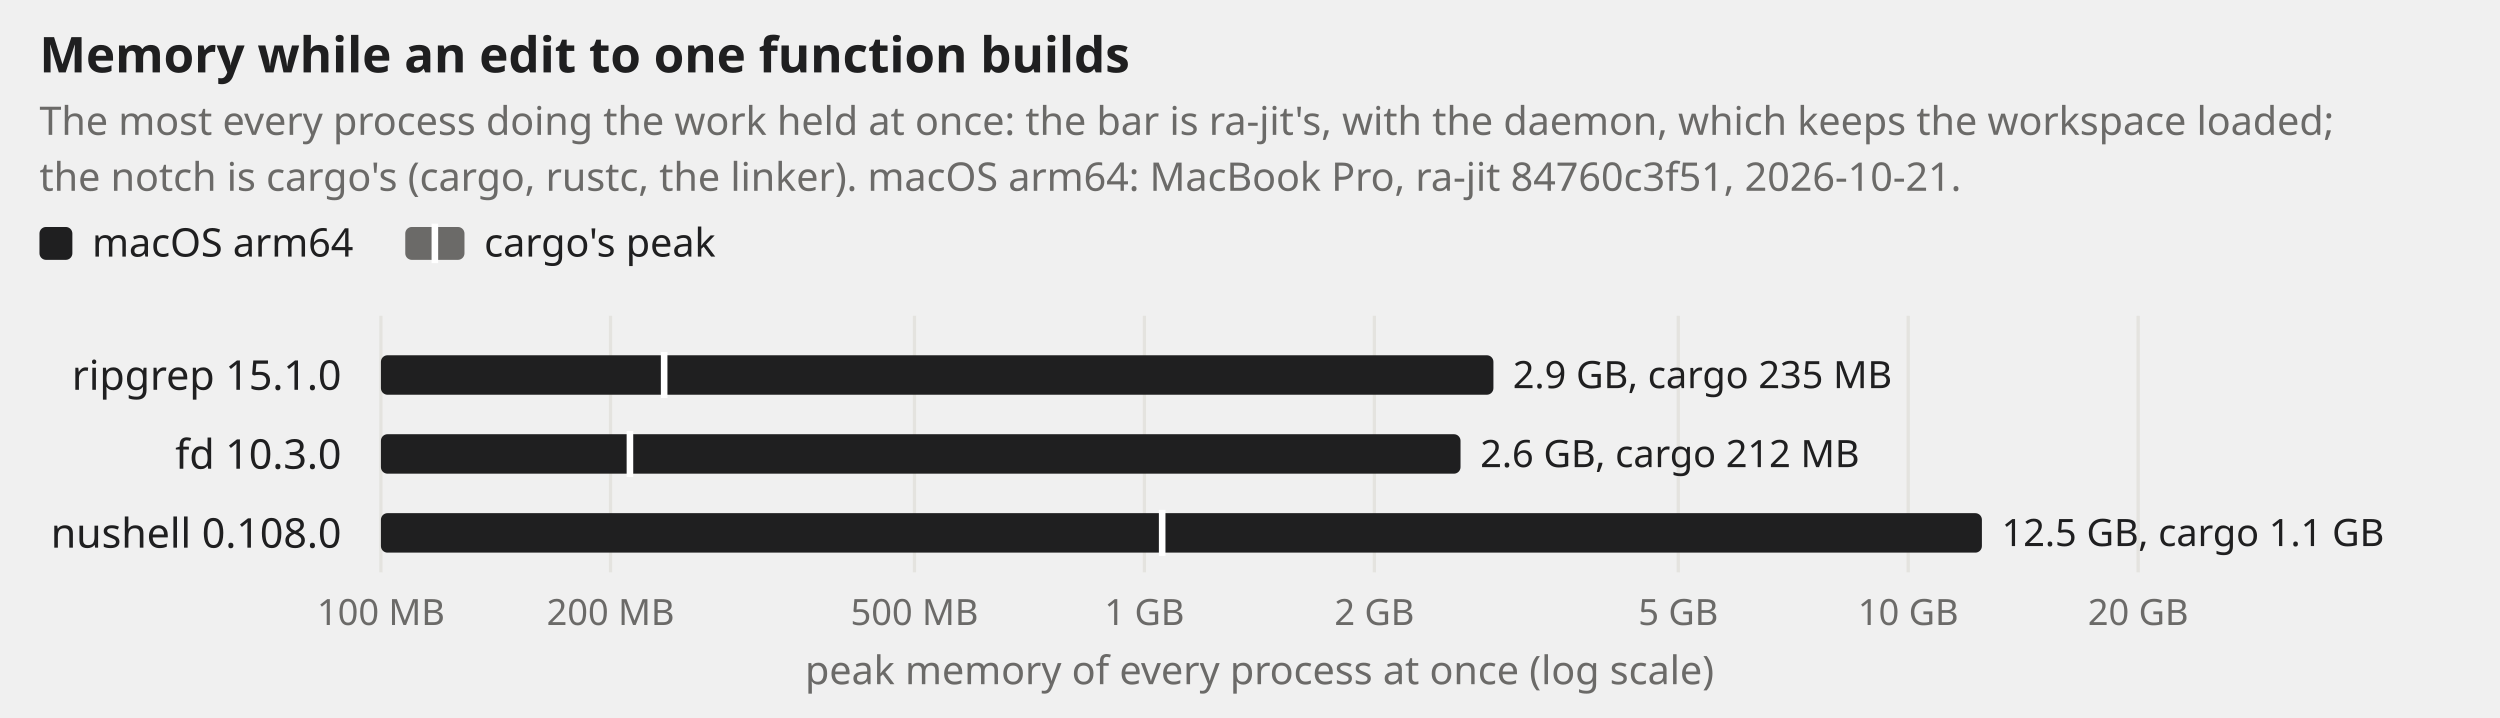
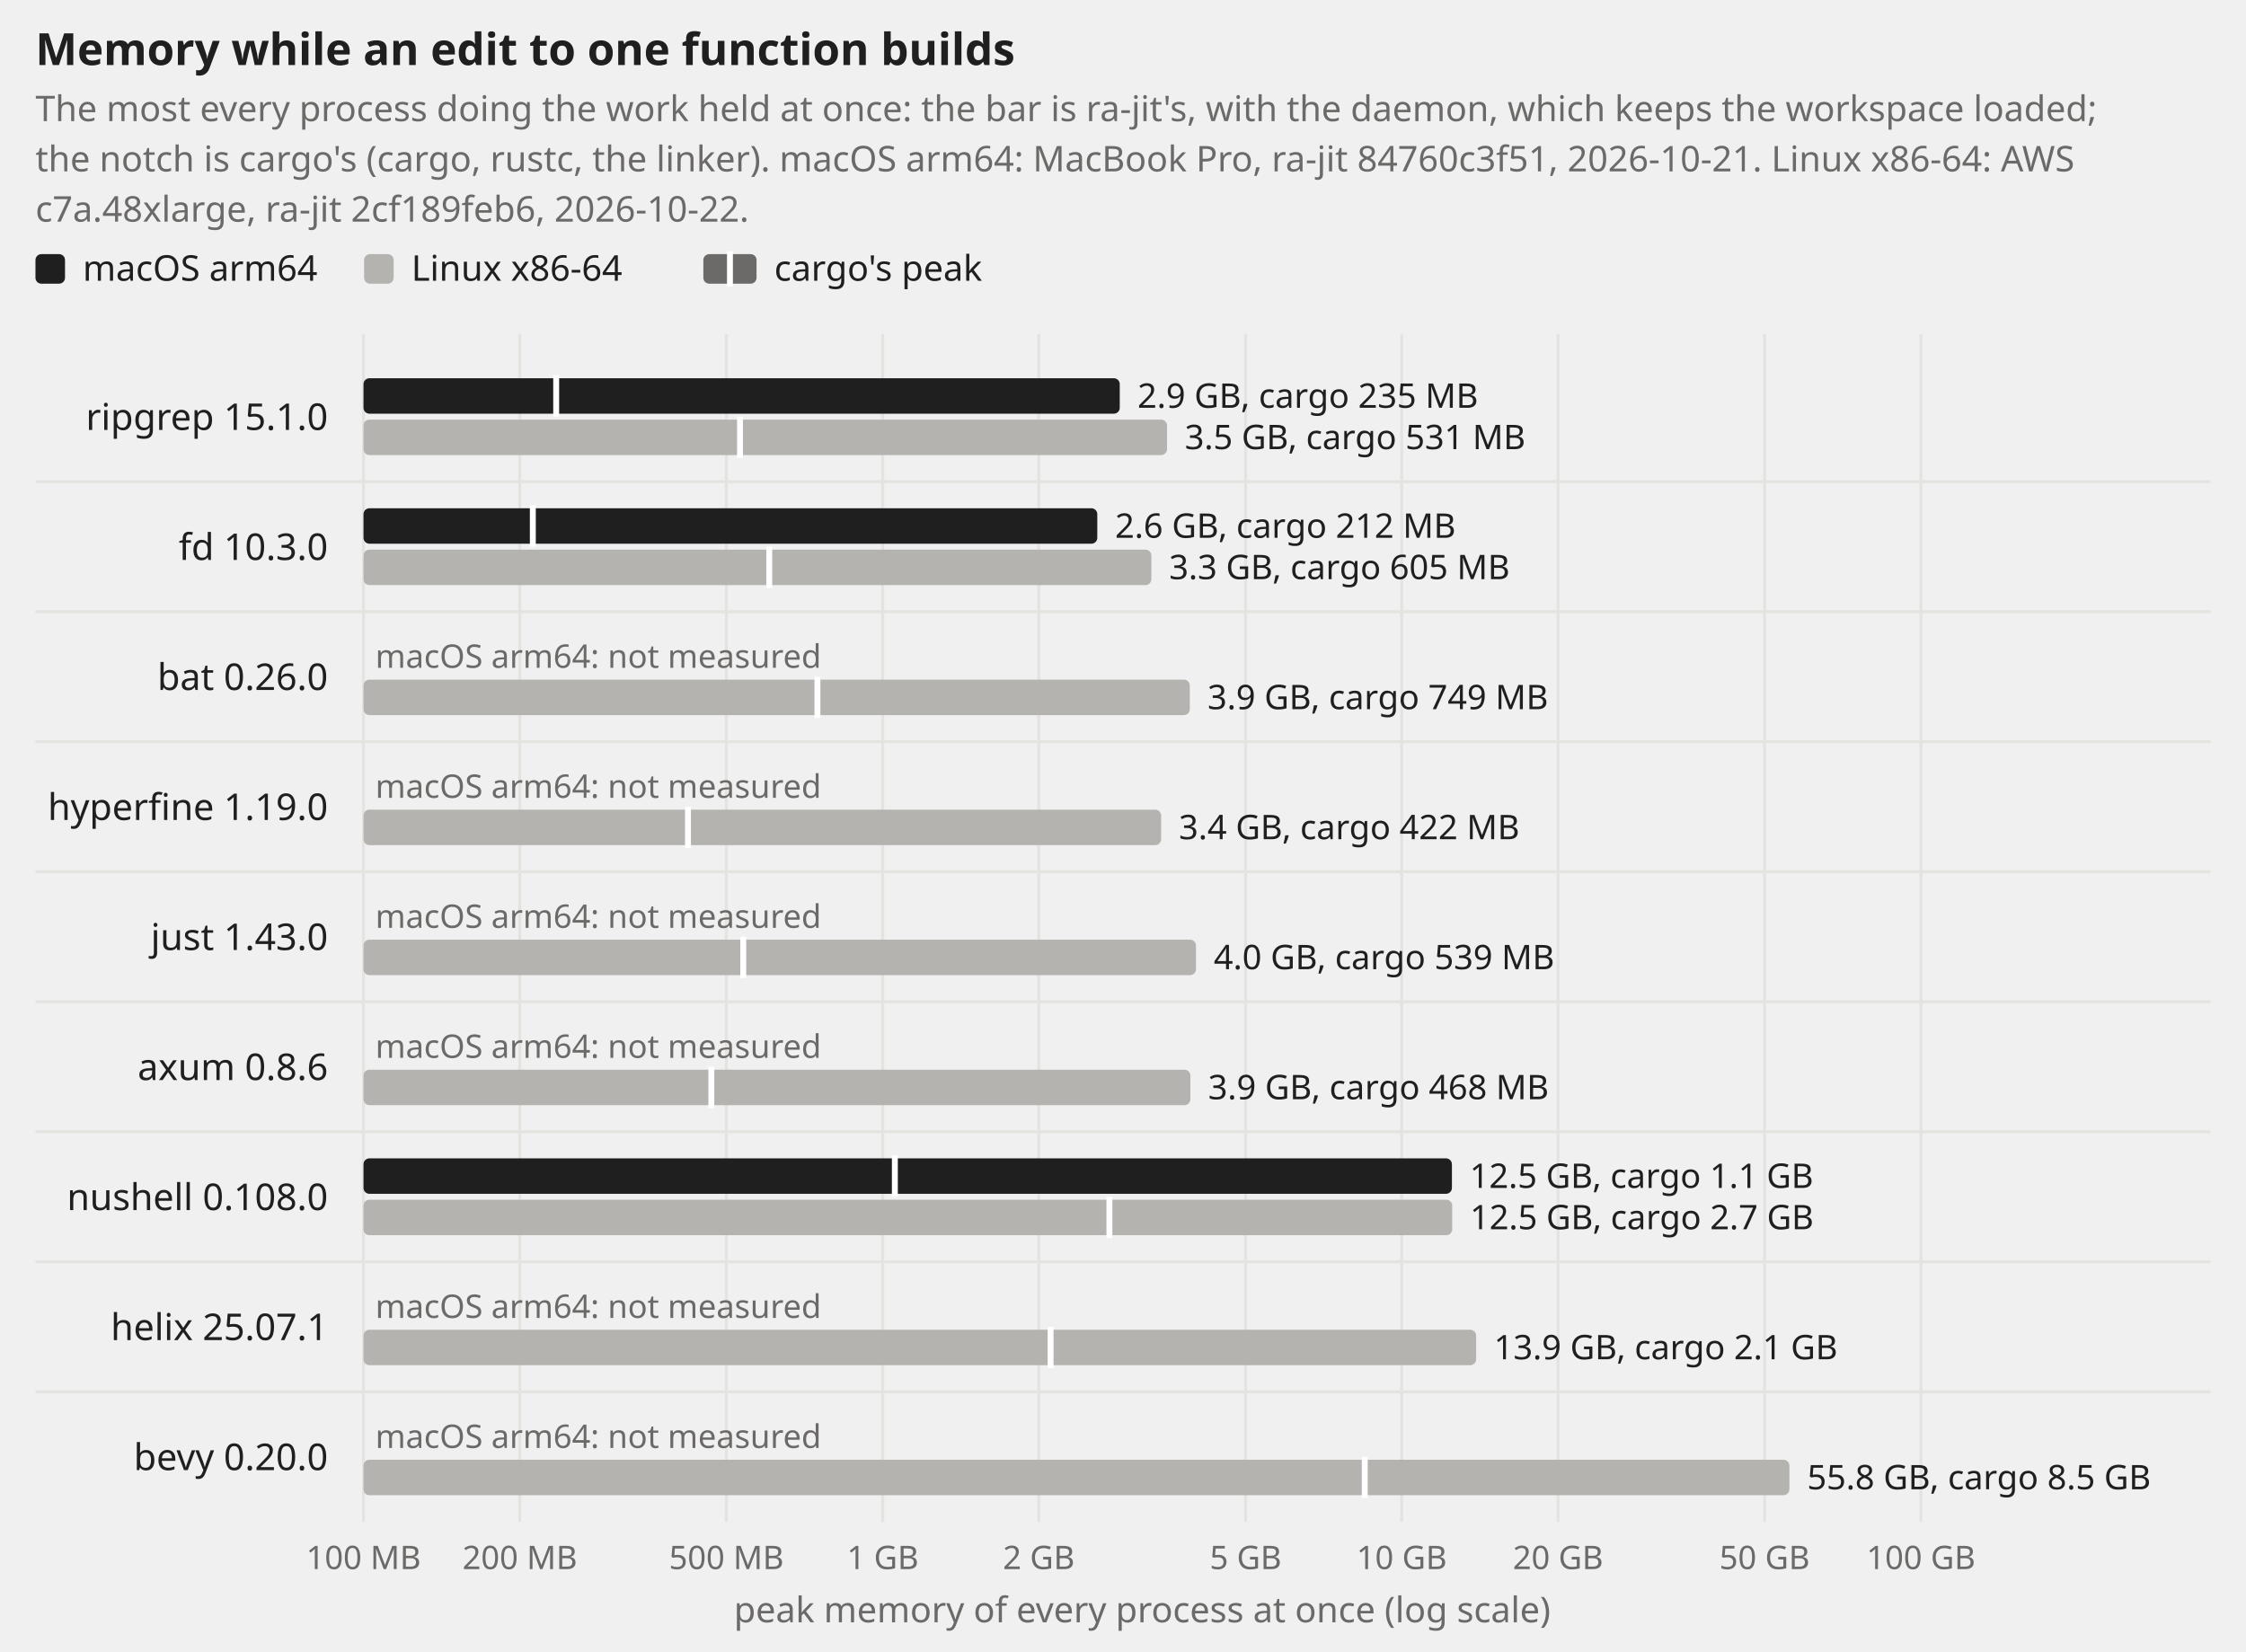
- <svg xmlns="http://www.w3.org/2000/svg" width="760" height="218" viewBox="0 0 760 218" font-family="-apple-system, BlinkMacSystemFont, 'Segoe UI', 'Noto Sans', Helvetica, Arial, sans-serif" role="img" aria-label="Memory while an edit to one function builds">
+ <svg xmlns="http://www.w3.org/2000/svg" width="760" height="559" viewBox="0 0 760 559" font-family="-apple-system, BlinkMacSystemFont, 'Segoe UI', 'Noto Sans', Helvetica, Arial, sans-serif" role="img" aria-label="Memory while an edit to one function builds">
  <text x="12" y="22" font-size="15" font-weight="600" fill="#1f1f20">Memory while an edit to one function builds</text>
  <text x="12" y="41" font-size="12" fill="#6b6a68">The most every process doing the work held at once: the bar is ra-jit's, with the daemon, which keeps the workspace loaded;</text>
-   <text x="12" y="58" font-size="12" fill="#6b6a68">the notch is cargo's (cargo, rustc, the linker). macOS arm64: MacBook Pro, ra-jit 84760c3f51, 2026-10-21.</text>
-   <rect x="12" y="69" width="10" height="10" rx="2" fill="#1f1f20" />
-   <text x="28" y="78" font-size="12" fill="#1f1f20">macOS arm64</text>
-   <rect x="123.2" y="69" width="18" height="10" rx="2" fill="#6b6a68" />
-   <rect x="131.2" y="68" width="2" height="12" fill="#ffffff" />
-   <text x="147.2" y="78" font-size="12" fill="#1f1f20">cargo's peak</text>
-   <line x1="115.8" y1="96" x2="115.8" y2="174" stroke="#e4e3df" />
-   <text x="115.8" y="190" font-size="11" text-anchor="middle" fill="#6b6a68">100 MB</text>
-   <line x1="185.6" y1="96" x2="185.6" y2="174" stroke="#e4e3df" />
-   <text x="185.6" y="190" font-size="11" text-anchor="middle" fill="#6b6a68">200 MB</text>
-   <line x1="278.0" y1="96" x2="278.0" y2="174" stroke="#e4e3df" />
-   <text x="278.0" y="190" font-size="11" text-anchor="middle" fill="#6b6a68">500 MB</text>
-   <line x1="347.9" y1="96" x2="347.9" y2="174" stroke="#e4e3df" />
-   <text x="347.9" y="190" font-size="11" text-anchor="middle" fill="#6b6a68">1 GB</text>
-   <line x1="417.8" y1="96" x2="417.8" y2="174" stroke="#e4e3df" />
-   <text x="417.8" y="190" font-size="11" text-anchor="middle" fill="#6b6a68">2 GB</text>
-   <line x1="510.2" y1="96" x2="510.2" y2="174" stroke="#e4e3df" />
-   <text x="510.2" y="190" font-size="11" text-anchor="middle" fill="#6b6a68">5 GB</text>
-   <line x1="580.1" y1="96" x2="580.1" y2="174" stroke="#e4e3df" />
-   <text x="580.1" y="190" font-size="11" text-anchor="middle" fill="#6b6a68">10 GB</text>
-   <line x1="650.0" y1="96" x2="650.0" y2="174" stroke="#e4e3df" />
-   <text x="650.0" y="190" font-size="11" text-anchor="middle" fill="#6b6a68">20 GB</text>
-   <text x="382.9" y="208" font-size="12" text-anchor="middle" fill="#6b6a68">peak memory of every process at once (log scale)</text>
-   <text x="103.8" y="118.5" font-size="12.5" text-anchor="end" fill="#1f1f20">ripgrep 15.1.0</text>
-   <rect x="115.8" y="108.0" width="338.2" height="12" rx="2" fill="#1f1f20" />
-   <rect x="200.9" y="107.0" width="2" height="14" fill="#ffffff" />
-   <text x="459.9" y="118.0" font-size="11.5" text-anchor="start" fill="#1f1f20" font-variant-numeric="tabular-nums">2.9 GB, cargo 235 MB</text>
-   <text x="103.8" y="142.5" font-size="12.5" text-anchor="end" fill="#1f1f20">fd 10.3.0</text>
-   <rect x="115.8" y="132.0" width="328.2" height="12" rx="2" fill="#1f1f20" />
-   <rect x="190.5" y="131.0" width="2" height="14" fill="#ffffff" />
-   <text x="450.0" y="142.0" font-size="11.5" text-anchor="start" fill="#1f1f20" font-variant-numeric="tabular-nums">2.6 GB, cargo 212 MB</text>
-   <text x="103.8" y="166.5" font-size="12.5" text-anchor="end" fill="#1f1f20">nushell 0.108.0</text>
-   <rect x="115.8" y="156.0" width="486.7" height="12" rx="2" fill="#1f1f20" />
-   <rect x="352.3" y="155.0" width="2" height="14" fill="#ffffff" />
-   <text x="608.5" y="166.0" font-size="11.5" text-anchor="start" fill="#1f1f20" font-variant-numeric="tabular-nums">12.5 GB, cargo 1.1 GB</text>
+   <text x="12" y="58" font-size="12" fill="#6b6a68">the notch is cargo's (cargo, rustc, the linker). macOS arm64: MacBook Pro, ra-jit 84760c3f51, 2026-10-21. Linux x86-64: AWS</text>
+   <text x="12" y="75" font-size="12" fill="#6b6a68">c7a.48xlarge, ra-jit 2cf189feb6, 2026-10-22.</text>
+   <rect x="12" y="86" width="10" height="10" rx="2" fill="#1f1f20" />
+   <text x="28" y="95" font-size="12" fill="#1f1f20">macOS arm64</text>
+   <rect x="123.2" y="86" width="10" height="10" rx="2" fill="#b4b3af" />
+   <text x="139.2" y="95" font-size="12" fill="#1f1f20">Linux x86-64</text>
+   <rect x="238.0" y="86" width="18" height="10" rx="2" fill="#6b6a68" />
+   <rect x="246.0" y="85" width="2" height="12" fill="#ffffff" />
+   <text x="262.0" y="95" font-size="12" fill="#1f1f20">cargo's peak</text>
+   <line x1="123.0" y1="113" x2="123.0" y2="515" stroke="#e4e3df" />
+   <text x="123.0" y="531" font-size="11" text-anchor="middle" fill="#6b6a68">100 MB</text>
+   <line x1="175.9" y1="113" x2="175.9" y2="515" stroke="#e4e3df" />
+   <text x="175.9" y="531" font-size="11" text-anchor="middle" fill="#6b6a68">200 MB</text>
+   <line x1="245.8" y1="113" x2="245.8" y2="515" stroke="#e4e3df" />
+   <text x="245.8" y="531" font-size="11" text-anchor="middle" fill="#6b6a68">500 MB</text>
+   <line x1="298.7" y1="113" x2="298.7" y2="515" stroke="#e4e3df" />
+   <text x="298.7" y="531" font-size="11" text-anchor="middle" fill="#6b6a68">1 GB</text>
+   <line x1="351.5" y1="113" x2="351.5" y2="515" stroke="#e4e3df" />
+   <text x="351.5" y="531" font-size="11" text-anchor="middle" fill="#6b6a68">2 GB</text>
+   <line x1="421.5" y1="113" x2="421.5" y2="515" stroke="#e4e3df" />
+   <text x="421.5" y="531" font-size="11" text-anchor="middle" fill="#6b6a68">5 GB</text>
+   <line x1="474.3" y1="113" x2="474.3" y2="515" stroke="#e4e3df" />
+   <text x="474.3" y="531" font-size="11" text-anchor="middle" fill="#6b6a68">10 GB</text>
+   <line x1="527.2" y1="113" x2="527.2" y2="515" stroke="#e4e3df" />
+   <text x="527.2" y="531" font-size="11" text-anchor="middle" fill="#6b6a68">20 GB</text>
+   <line x1="597.1" y1="113" x2="597.1" y2="515" stroke="#e4e3df" />
+   <text x="597.1" y="531" font-size="11" text-anchor="middle" fill="#6b6a68">50 GB</text>
+   <line x1="650.0" y1="113" x2="650.0" y2="515" stroke="#e4e3df" />
+   <text x="650.0" y="531" font-size="11" text-anchor="middle" fill="#6b6a68">100 GB</text>
+   <text x="386.5" y="549" font-size="12" text-anchor="middle" fill="#6b6a68">peak memory of every process at once (log scale)</text>
+   <text x="111.0" y="145.5" font-size="12.5" text-anchor="end" fill="#1f1f20">ripgrep 15.1.0</text>
+   <rect x="123.0" y="128.0" width="255.9" height="12" rx="2" fill="#1f1f20" />
+   <rect x="187.2" y="127.0" width="2" height="14" fill="#ffffff" />
+   <text x="384.9" y="138.0" font-size="11.5" text-anchor="start" fill="#1f1f20" font-variant-numeric="tabular-nums">2.9 GB, cargo 235 MB</text>
+   <rect x="123.0" y="142.0" width="271.9" height="12" rx="2" fill="#b4b3af" />
+   <rect x="249.4" y="141.0" width="2" height="14" fill="#ffffff" />
+   <text x="400.9" y="152.0" font-size="11.5" text-anchor="start" fill="#1f1f20" font-variant-numeric="tabular-nums">3.5 GB, cargo 531 MB</text>
+   <line x1="12" y1="163.0" x2="748" y2="163.0" stroke="#e4e3df" />
+   <text x="111.0" y="189.5" font-size="12.5" text-anchor="end" fill="#1f1f20">fd 10.3.0</text>
+   <rect x="123.0" y="172.0" width="248.3" height="12" rx="2" fill="#1f1f20" />
+   <rect x="179.3" y="171.0" width="2" height="14" fill="#ffffff" />
+   <text x="377.3" y="182.0" font-size="11.5" text-anchor="start" fill="#1f1f20" font-variant-numeric="tabular-nums">2.6 GB, cargo 212 MB</text>
+   <rect x="123.0" y="186.0" width="266.6" height="12" rx="2" fill="#b4b3af" />
+   <rect x="259.3" y="185.0" width="2" height="14" fill="#ffffff" />
+   <text x="395.6" y="196.0" font-size="11.5" text-anchor="start" fill="#1f1f20" font-variant-numeric="tabular-nums">3.3 GB, cargo 605 MB</text>
+   <line x1="12" y1="207.0" x2="748" y2="207.0" stroke="#e4e3df" />
+   <text x="111.0" y="233.5" font-size="12.5" text-anchor="end" fill="#1f1f20">bat 0.26.0</text>
+   <text x="127.0" y="226.0" font-size="11" fill="#6b6a68">macOS arm64: not measured</text>
+   <rect x="123.0" y="230.0" width="279.6" height="12" rx="2" fill="#b4b3af" />
+   <rect x="275.6" y="229.0" width="2" height="14" fill="#ffffff" />
+   <text x="408.6" y="240.0" font-size="11.5" text-anchor="start" fill="#1f1f20" font-variant-numeric="tabular-nums">3.9 GB, cargo 749 MB</text>
+   <line x1="12" y1="251.0" x2="748" y2="251.0" stroke="#e4e3df" />
+   <text x="111.0" y="277.5" font-size="12.5" text-anchor="end" fill="#1f1f20">hyperfine 1.19.0</text>
+   <text x="127.0" y="270.0" font-size="11" fill="#6b6a68">macOS arm64: not measured</text>
+   <rect x="123.0" y="274.0" width="269.9" height="12" rx="2" fill="#b4b3af" />
+   <rect x="231.8" y="273.0" width="2" height="14" fill="#ffffff" />
+   <text x="398.9" y="284.0" font-size="11.5" text-anchor="start" fill="#1f1f20" font-variant-numeric="tabular-nums">3.4 GB, cargo 422 MB</text>
+   <line x1="12" y1="295.0" x2="748" y2="295.0" stroke="#e4e3df" />
+   <text x="111.0" y="321.5" font-size="12.5" text-anchor="end" fill="#1f1f20">just 1.43.0</text>
+   <text x="127.0" y="314.0" font-size="11" fill="#6b6a68">macOS arm64: not measured</text>
+   <rect x="123.0" y="318.0" width="281.7" height="12" rx="2" fill="#b4b3af" />
+   <rect x="250.5" y="317.0" width="2" height="14" fill="#ffffff" />
+   <text x="410.7" y="328.0" font-size="11.5" text-anchor="start" fill="#1f1f20" font-variant-numeric="tabular-nums">4.0 GB, cargo 539 MB</text>
+   <line x1="12" y1="339.0" x2="748" y2="339.0" stroke="#e4e3df" />
+   <text x="111.0" y="365.5" font-size="12.5" text-anchor="end" fill="#1f1f20">axum 0.8.6</text>
+   <text x="127.0" y="358.0" font-size="11" fill="#6b6a68">macOS arm64: not measured</text>
+   <rect x="123.0" y="362.0" width="279.8" height="12" rx="2" fill="#b4b3af" />
+   <rect x="239.7" y="361.0" width="2" height="14" fill="#ffffff" />
+   <text x="408.8" y="372.0" font-size="11.5" text-anchor="start" fill="#1f1f20" font-variant-numeric="tabular-nums">3.9 GB, cargo 468 MB</text>
+   <line x1="12" y1="383.0" x2="748" y2="383.0" stroke="#e4e3df" />
+   <text x="111.0" y="409.5" font-size="12.5" text-anchor="end" fill="#1f1f20">nushell 0.108.0</text>
+   <rect x="123.0" y="392.0" width="368.3" height="12" rx="2" fill="#1f1f20" />
+   <rect x="301.8" y="391.0" width="2" height="14" fill="#ffffff" />
+   <text x="497.3" y="402.0" font-size="11.5" text-anchor="start" fill="#1f1f20" font-variant-numeric="tabular-nums">12.5 GB, cargo 1.1 GB</text>
+   <rect x="123.0" y="406.0" width="368.4" height="12" rx="2" fill="#b4b3af" />
+   <rect x="374.4" y="405.0" width="2" height="14" fill="#ffffff" />
+   <text x="497.4" y="416.0" font-size="11.5" text-anchor="start" fill="#1f1f20" font-variant-numeric="tabular-nums">12.5 GB, cargo 2.7 GB</text>
+   <line x1="12" y1="427.0" x2="748" y2="427.0" stroke="#e4e3df" />
+   <text x="111.0" y="453.5" font-size="12.5" text-anchor="end" fill="#1f1f20">helix 25.07.1</text>
+   <text x="127.0" y="446.0" font-size="11" fill="#6b6a68">macOS arm64: not measured</text>
+   <rect x="123.0" y="450.0" width="376.5" height="12" rx="2" fill="#b4b3af" />
+   <rect x="354.5" y="449.0" width="2" height="14" fill="#ffffff" />
+   <text x="505.5" y="460.0" font-size="11.5" text-anchor="start" fill="#1f1f20" font-variant-numeric="tabular-nums">13.9 GB, cargo 2.1 GB</text>
+   <line x1="12" y1="471.0" x2="748" y2="471.0" stroke="#e4e3df" />
+   <text x="111.0" y="497.5" font-size="12.5" text-anchor="end" fill="#1f1f20">bevy 0.20.0</text>
+   <text x="127.0" y="490.0" font-size="11" fill="#6b6a68">macOS arm64: not measured</text>
+   <rect x="123.0" y="494.0" width="482.5" height="12" rx="2" fill="#b4b3af" />
+   <rect x="460.8" y="493.0" width="2" height="14" fill="#ffffff" />
+   <text x="611.5" y="504.0" font-size="11.5" text-anchor="start" fill="#1f1f20" font-variant-numeric="tabular-nums">55.8 GB, cargo 8.5 GB</text>
</svg>
